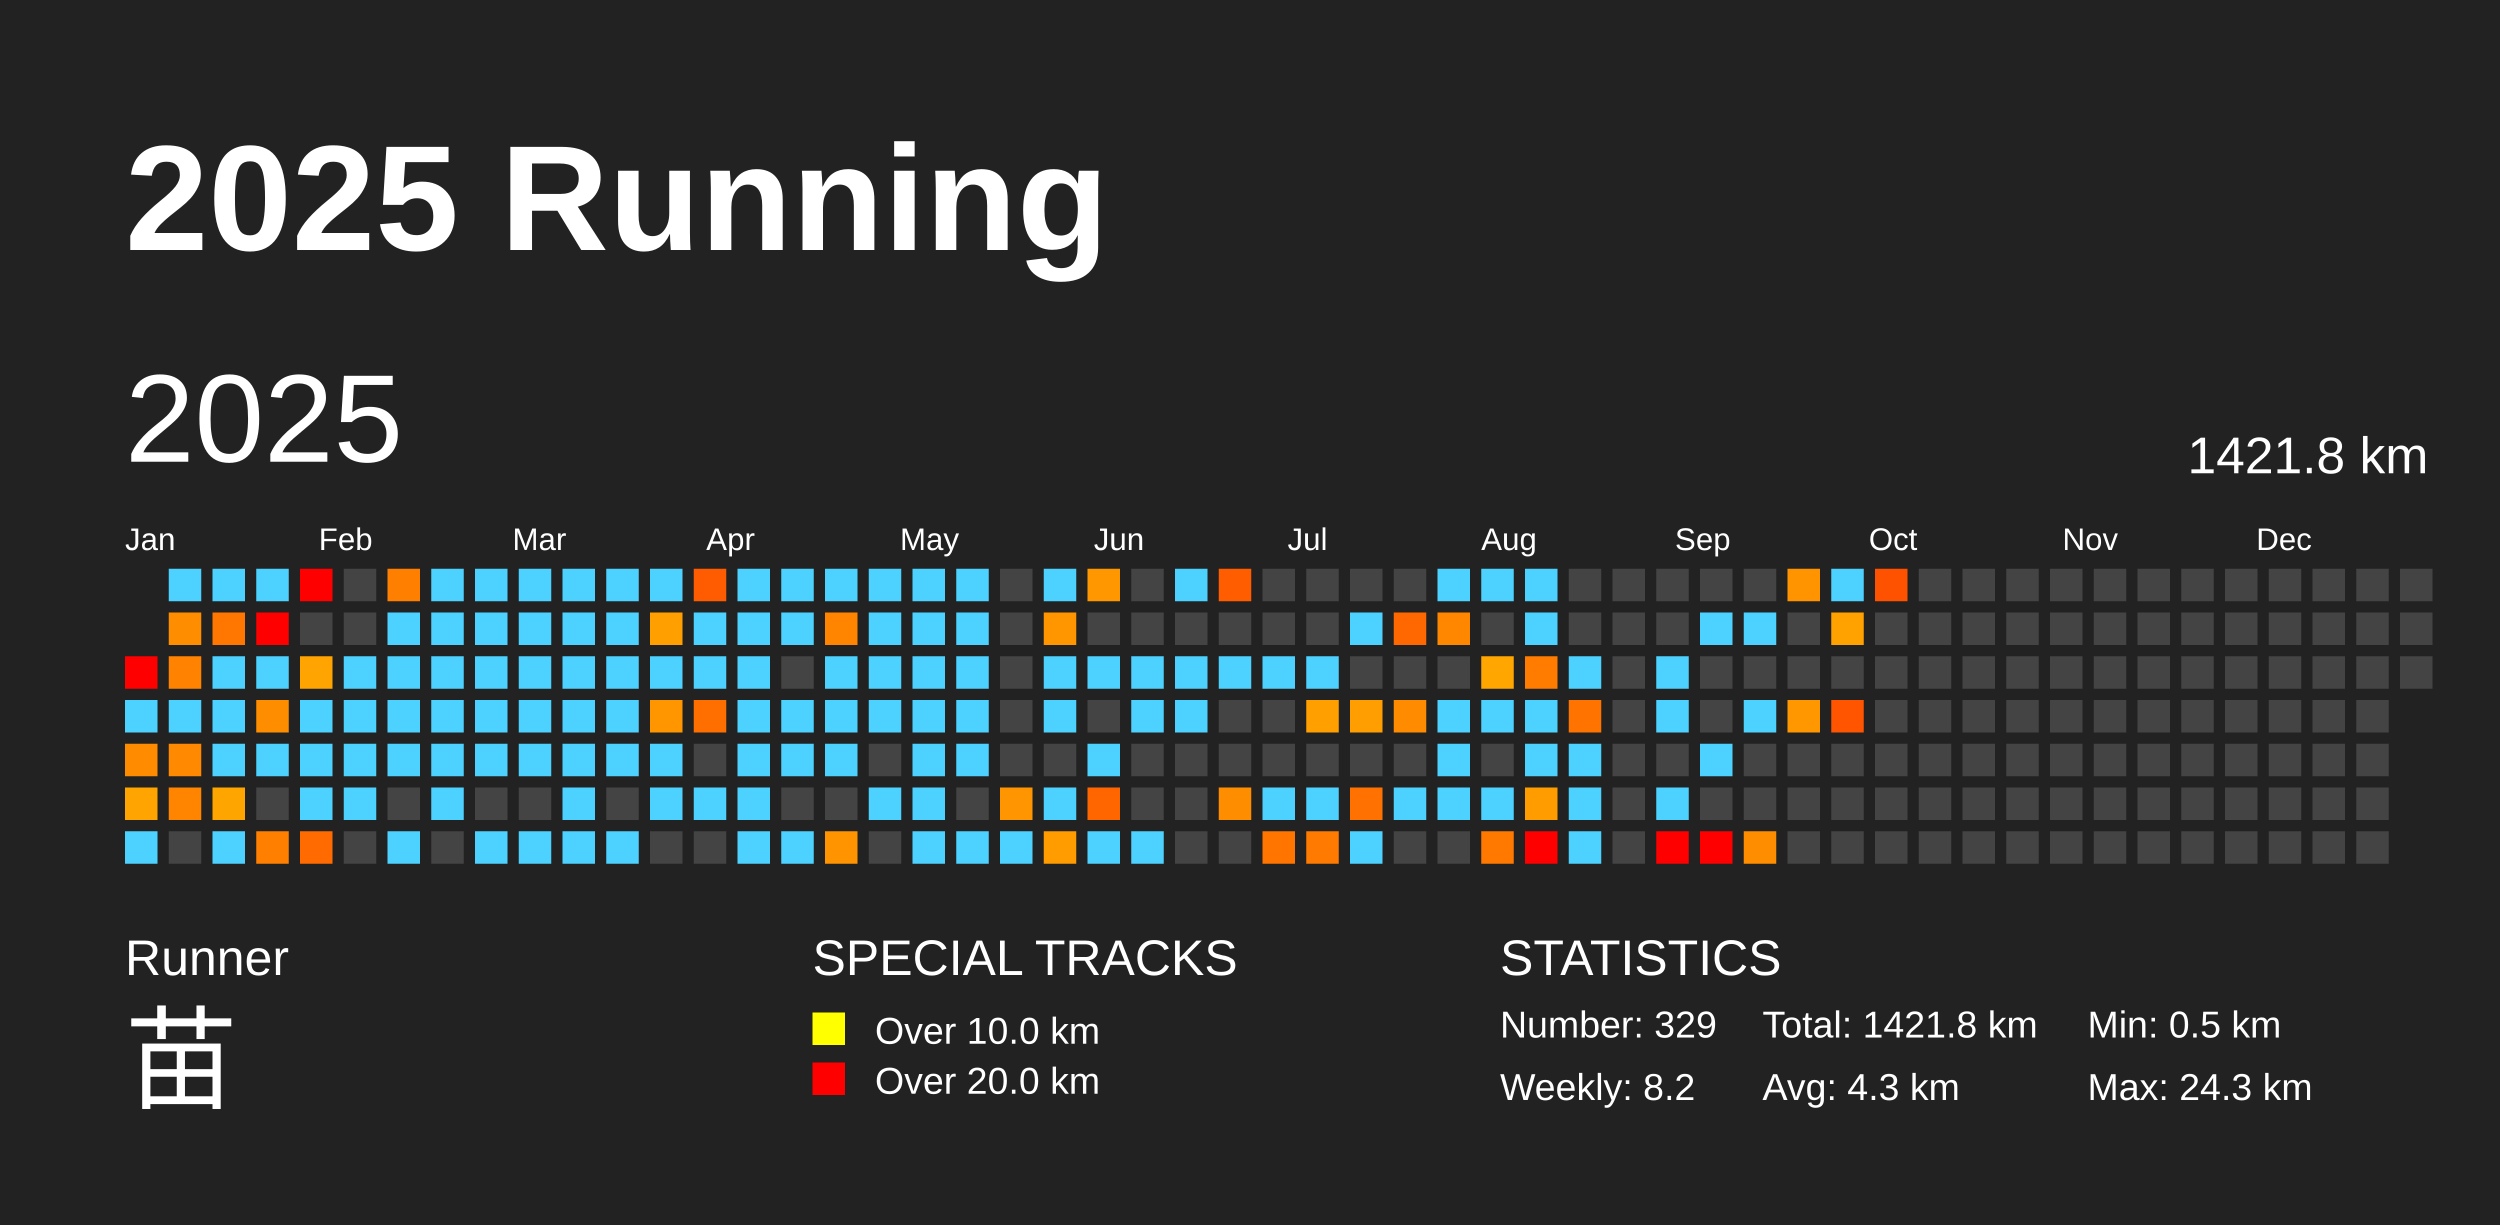
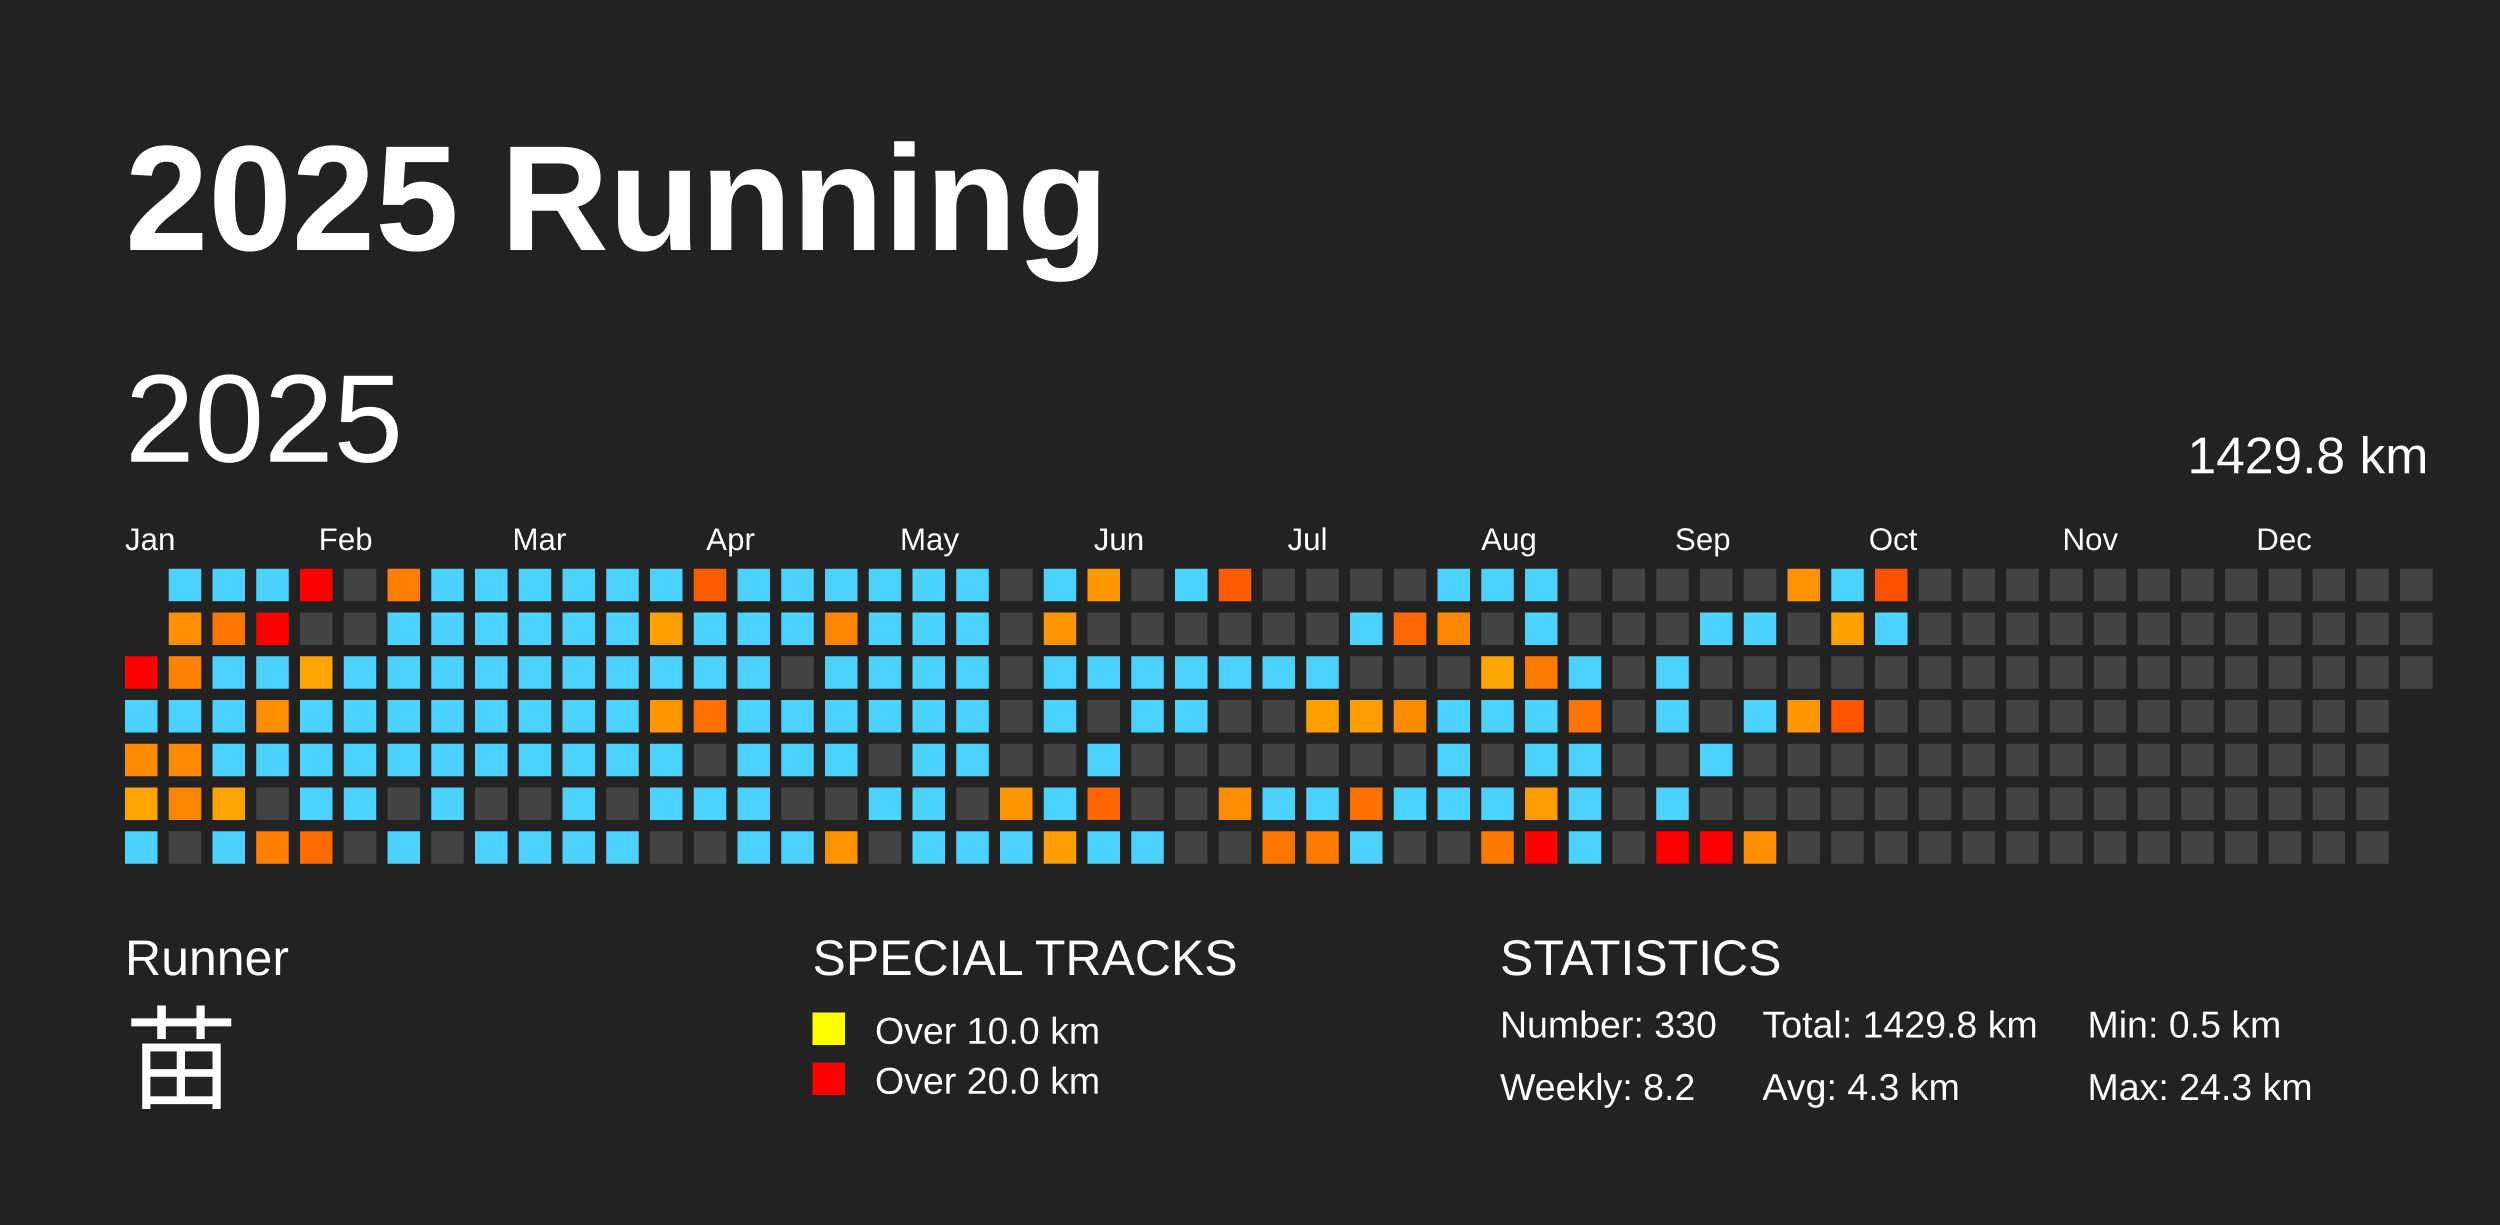
<svg xmlns="http://www.w3.org/2000/svg" baseProfile="full" height="98mm" version="1.1" viewBox="0,0,200,98" width="200mm">
  <defs />
  <rect fill="#222222" height="98" width="200" x="0" y="0" />
  <text fill="#FFFFFF" style="font-size:12px; font-family:Arial; font-weight:bold;" x="10" y="20">2025 Running</text>
  <text fill="#FFFFFF" style="font-size:4px; font-family:Arial" x="10" y="78">Runner</text>
  <text fill="#FFFFFF" style="font-size:9px; font-family:Arial" x="10" y="88">苗</text>
  <text fill="#FFFFFF" style="font-size:4px; font-family:Arial" x="65" y="78">SPECIAL TRACKS</text>
  <rect fill="yellow" height="2.6" width="2.6" x="65" y="81" />
  <text fill="#FFFFFF" style="font-size:3px; font-family:Arial" x="70" y="83.5">Over 10.0 km</text>
  <rect fill="red" height="2.6" width="2.6" x="65" y="85" />
  <text fill="#FFFFFF" style="font-size:3px; font-family:Arial" x="70" y="87.5">Over 20.0 km</text>
  <text fill="#FFFFFF" style="font-size:4px; font-family:Arial" x="120" y="78">STATISTICS</text>
-   <text fill="#FFFFFF" style="font-size:3px; font-family:Arial" x="120" y="83">Number: 329</text>
+   <text fill="#FFFFFF" style="font-size:3px; font-family:Arial" x="120" y="83">Number: 330</text>
  <text fill="#FFFFFF" style="font-size:3px; font-family:Arial" x="120" y="88">Weekly: 8.2</text>
-   <text fill="#FFFFFF" style="font-size:3px; font-family:Arial" x="141" y="83">Total: 1421.8 km</text>
+   <text fill="#FFFFFF" style="font-size:3px; font-family:Arial" x="141" y="83">Total: 1429.8 km</text>
  <text fill="#FFFFFF" style="font-size:3px; font-family:Arial" x="141" y="88">Avg: 4.3 km</text>
  <text fill="#FFFFFF" style="font-size:3px; font-family:Arial" x="167" y="83">Min: 0.5 km</text>
  <text fill="#FFFFFF" style="font-size:3px; font-family:Arial" x="167" y="88">Max: 24.3 km</text>
  <text dominant-baseline="hanging" fill="#FFFFFF" style="font-size:10.0px; font-family:Arial;" x="10" y="30">2025</text>
-   <text dominant-baseline="hanging" fill="#FFFFFF" style="font-size:4.125px; font-family:Arial;" x="175" y="35">1421.8 km</text>
+   <text dominant-baseline="hanging" fill="#FFFFFF" style="font-size:4.125px; font-family:Arial;" x="175" y="35">1429.8 km</text>
  <text fill="#FFFFFF" style="font-size:2.5px; font-family:Arial" x="10.0" y="44">Jan</text>
  <text fill="#FFFFFF" style="font-size:2.5px; font-family:Arial" x="25.5" y="44">Feb</text>
  <text fill="#FFFFFF" style="font-size:2.5px; font-family:Arial" x="41.0" y="44">Mar</text>
  <text fill="#FFFFFF" style="font-size:2.5px; font-family:Arial" x="56.5" y="44">Apr</text>
  <text fill="#FFFFFF" style="font-size:2.5px; font-family:Arial" x="72.0" y="44">May</text>
  <text fill="#FFFFFF" style="font-size:2.5px; font-family:Arial" x="87.5" y="44">Jun</text>
  <text fill="#FFFFFF" style="font-size:2.5px; font-family:Arial" x="103.0" y="44">Jul</text>
  <text fill="#FFFFFF" style="font-size:2.5px; font-family:Arial" x="118.5" y="44">Aug</text>
  <text fill="#FFFFFF" style="font-size:2.5px; font-family:Arial" x="134.0" y="44">Sep</text>
  <text fill="#FFFFFF" style="font-size:2.5px; font-family:Arial" x="149.5" y="44">Oct</text>
  <text fill="#FFFFFF" style="font-size:2.5px; font-family:Arial" x="165.0" y="44">Nov</text>
  <text fill="#FFFFFF" style="font-size:2.5px; font-family:Arial" x="180.5" y="44">Dec</text>
  <rect fill="red" height="2.6" width="2.6" x="10.0" y="52.5" />
  <rect fill="#4dd2ff" height="2.6" width="2.6" x="10.0" y="56.0" />
  <rect fill="#ff8c00" height="2.6" width="2.6" x="10.0" y="59.5" />
  <rect fill="#ffa400" height="2.6" width="2.6" x="10.0" y="63.0" />
  <rect fill="#4dd2ff" height="2.6" width="2.6" x="10.0" y="66.5" />
  <rect fill="#4dd2ff" height="2.6" width="2.6" x="13.5" y="45.5" />
  <rect fill="#ff8d00" height="2.6" width="2.6" x="13.5" y="49.0" />
  <rect fill="#ff8300" height="2.6" width="2.6" x="13.5" y="52.5" />
  <rect fill="#4dd2ff" height="2.6" width="2.6" x="13.5" y="56.0" />
  <rect fill="#ff8900" height="2.6" width="2.6" x="13.5" y="59.5" />
  <rect fill="#ff8400" height="2.6" width="2.6" x="13.5" y="63.0" />
  <rect fill="#444444" height="2.6" width="2.6" x="13.5" y="66.5" />
  <rect fill="#4dd2ff" height="2.6" width="2.6" x="17.0" y="45.5" />
  <rect fill="#ff7700" height="2.6" width="2.6" x="17.0" y="49.0" />
  <rect fill="#4dd2ff" height="2.6" width="2.6" x="17.0" y="52.5" />
  <rect fill="#4dd2ff" height="2.6" width="2.6" x="17.0" y="56.0" />
  <rect fill="#4dd2ff" height="2.6" width="2.6" x="17.0" y="59.5" />
  <rect fill="#ffa500" height="2.6" width="2.6" x="17.0" y="63.0" />
  <rect fill="#4dd2ff" height="2.6" width="2.6" x="17.0" y="66.5" />
  <rect fill="#4dd2ff" height="2.6" width="2.6" x="20.5" y="45.5" />
  <rect fill="red" height="2.6" width="2.6" x="20.5" y="49.0" />
  <rect fill="#4dd2ff" height="2.6" width="2.6" x="20.5" y="52.5" />
  <rect fill="#ff8d00" height="2.6" width="2.6" x="20.5" y="56.0" />
  <rect fill="#4dd2ff" height="2.6" width="2.6" x="20.5" y="59.5" />
  <rect fill="#444444" height="2.6" width="2.6" x="20.5" y="63.0" />
  <rect fill="#ff7f00" height="2.6" width="2.6" x="20.5" y="66.5" />
  <rect fill="red" height="2.6" width="2.6" x="24.0" y="45.5" />
  <rect fill="#444444" height="2.6" width="2.6" x="24.0" y="49.0" />
  <rect fill="#ffa400" height="2.6" width="2.6" x="24.0" y="52.5" />
  <rect fill="#4dd2ff" height="2.6" width="2.6" x="24.0" y="56.0" />
  <rect fill="#4dd2ff" height="2.6" width="2.6" x="24.0" y="59.5" />
  <rect fill="#4dd2ff" height="2.6" width="2.6" x="24.0" y="63.0" />
  <rect fill="#ff6b00" height="2.6" width="2.6" x="24.0" y="66.5" />
  <rect fill="#444444" height="2.6" width="2.6" x="27.5" y="45.5" />
  <rect fill="#444444" height="2.6" width="2.6" x="27.5" y="49.0" />
  <rect fill="#4dd2ff" height="2.6" width="2.6" x="27.5" y="52.5" />
  <rect fill="#4dd2ff" height="2.6" width="2.6" x="27.5" y="56.0" />
  <rect fill="#4dd2ff" height="2.6" width="2.6" x="27.5" y="59.5" />
  <rect fill="#4dd2ff" height="2.6" width="2.6" x="27.5" y="63.0" />
  <rect fill="#444444" height="2.6" width="2.6" x="27.5" y="66.5" />
  <rect fill="#ff8000" height="2.6" width="2.6" x="31.0" y="45.5" />
  <rect fill="#4dd2ff" height="2.6" width="2.6" x="31.0" y="49.0" />
  <rect fill="#4dd2ff" height="2.6" width="2.6" x="31.0" y="52.5" />
  <rect fill="#4dd2ff" height="2.6" width="2.6" x="31.0" y="56.0" />
  <rect fill="#4dd2ff" height="2.6" width="2.6" x="31.0" y="59.5" />
  <rect fill="#444444" height="2.6" width="2.6" x="31.0" y="63.0" />
  <rect fill="#4dd2ff" height="2.6" width="2.6" x="31.0" y="66.5" />
  <rect fill="#4dd2ff" height="2.6" width="2.6" x="34.5" y="45.5" />
  <rect fill="#4dd2ff" height="2.6" width="2.6" x="34.5" y="49.0" />
  <rect fill="#4dd2ff" height="2.6" width="2.6" x="34.5" y="52.5" />
  <rect fill="#4dd2ff" height="2.6" width="2.6" x="34.5" y="56.0" />
  <rect fill="#4dd2ff" height="2.6" width="2.6" x="34.5" y="59.5" />
  <rect fill="#4dd2ff" height="2.6" width="2.6" x="34.5" y="63.0" />
  <rect fill="#444444" height="2.6" width="2.6" x="34.5" y="66.5" />
  <rect fill="#4dd2ff" height="2.6" width="2.6" x="38.0" y="45.5" />
  <rect fill="#4dd2ff" height="2.6" width="2.6" x="38.0" y="49.0" />
  <rect fill="#4dd2ff" height="2.6" width="2.6" x="38.0" y="52.5" />
  <rect fill="#4dd2ff" height="2.6" width="2.6" x="38.0" y="56.0" />
  <rect fill="#4dd2ff" height="2.6" width="2.6" x="38.0" y="59.5" />
  <rect fill="#444444" height="2.6" width="2.6" x="38.0" y="63.0" />
  <rect fill="#4dd2ff" height="2.6" width="2.6" x="38.0" y="66.5" />
  <rect fill="#4dd2ff" height="2.6" width="2.6" x="41.5" y="45.5" />
  <rect fill="#4dd2ff" height="2.6" width="2.6" x="41.5" y="49.0" />
  <rect fill="#4dd2ff" height="2.6" width="2.6" x="41.5" y="52.5" />
  <rect fill="#4dd2ff" height="2.6" width="2.6" x="41.5" y="56.0" />
  <rect fill="#4dd2ff" height="2.6" width="2.6" x="41.5" y="59.5" />
  <rect fill="#444444" height="2.6" width="2.6" x="41.5" y="63.0" />
  <rect fill="#4dd2ff" height="2.6" width="2.6" x="41.5" y="66.5" />
  <rect fill="#4dd2ff" height="2.6" width="2.6" x="45.0" y="45.5" />
  <rect fill="#4dd2ff" height="2.6" width="2.6" x="45.0" y="49.0" />
  <rect fill="#4dd2ff" height="2.6" width="2.6" x="45.0" y="52.5" />
  <rect fill="#4dd2ff" height="2.6" width="2.6" x="45.0" y="56.0" />
  <rect fill="#4dd2ff" height="2.6" width="2.6" x="45.0" y="59.5" />
  <rect fill="#4dd2ff" height="2.6" width="2.6" x="45.0" y="63.0" />
  <rect fill="#4dd2ff" height="2.6" width="2.6" x="45.0" y="66.5" />
  <rect fill="#4dd2ff" height="2.6" width="2.6" x="48.5" y="45.5" />
  <rect fill="#4dd2ff" height="2.6" width="2.6" x="48.5" y="49.0" />
  <rect fill="#4dd2ff" height="2.6" width="2.6" x="48.5" y="52.5" />
  <rect fill="#4dd2ff" height="2.6" width="2.6" x="48.5" y="56.0" />
  <rect fill="#4dd2ff" height="2.6" width="2.6" x="48.5" y="59.5" />
  <rect fill="#444444" height="2.6" width="2.6" x="48.5" y="63.0" />
  <rect fill="#4dd2ff" height="2.6" width="2.6" x="48.5" y="66.5" />
  <rect fill="#4dd2ff" height="2.6" width="2.6" x="52.0" y="45.5" />
  <rect fill="#ff9f00" height="2.6" width="2.6" x="52.0" y="49.0" />
  <rect fill="#4dd2ff" height="2.6" width="2.6" x="52.0" y="52.5" />
  <rect fill="#ff9600" height="2.6" width="2.6" x="52.0" y="56.0" />
  <rect fill="#4dd2ff" height="2.6" width="2.6" x="52.0" y="59.5" />
  <rect fill="#4dd2ff" height="2.6" width="2.6" x="52.0" y="63.0" />
  <rect fill="#444444" height="2.6" width="2.6" x="52.0" y="66.5" />
  <rect fill="#ff5b00" height="2.6" width="2.6" x="55.5" y="45.5" />
  <rect fill="#4dd2ff" height="2.6" width="2.6" x="55.5" y="49.0" />
  <rect fill="#4dd2ff" height="2.6" width="2.6" x="55.5" y="52.5" />
  <rect fill="#ff6f00" height="2.6" width="2.6" x="55.5" y="56.0" />
  <rect fill="#444444" height="2.6" width="2.6" x="55.5" y="59.5" />
  <rect fill="#4dd2ff" height="2.6" width="2.6" x="55.5" y="63.0" />
  <rect fill="#444444" height="2.6" width="2.6" x="55.5" y="66.5" />
  <rect fill="#4dd2ff" height="2.6" width="2.6" x="59.0" y="45.5" />
  <rect fill="#4dd2ff" height="2.6" width="2.6" x="59.0" y="49.0" />
  <rect fill="#4dd2ff" height="2.6" width="2.6" x="59.0" y="52.5" />
  <rect fill="#4dd2ff" height="2.6" width="2.6" x="59.0" y="56.0" />
  <rect fill="#4dd2ff" height="2.6" width="2.6" x="59.0" y="59.5" />
  <rect fill="#4dd2ff" height="2.6" width="2.6" x="59.0" y="63.0" />
  <rect fill="#4dd2ff" height="2.6" width="2.6" x="59.0" y="66.5" />
  <rect fill="#4dd2ff" height="2.6" width="2.6" x="62.5" y="45.5" />
  <rect fill="#4dd2ff" height="2.6" width="2.6" x="62.5" y="49.0" />
  <rect fill="#444444" height="2.6" width="2.6" x="62.5" y="52.5" />
  <rect fill="#4dd2ff" height="2.6" width="2.6" x="62.5" y="56.0" />
  <rect fill="#4dd2ff" height="2.6" width="2.6" x="62.5" y="59.5" />
  <rect fill="#444444" height="2.6" width="2.6" x="62.5" y="63.0" />
  <rect fill="#4dd2ff" height="2.6" width="2.6" x="62.5" y="66.5" />
  <rect fill="#4dd2ff" height="2.6" width="2.6" x="66.0" y="45.5" />
  <rect fill="#ff8400" height="2.6" width="2.6" x="66.0" y="49.0" />
  <rect fill="#4dd2ff" height="2.6" width="2.6" x="66.0" y="52.5" />
  <rect fill="#4dd2ff" height="2.6" width="2.6" x="66.0" y="56.0" />
  <rect fill="#4dd2ff" height="2.6" width="2.6" x="66.0" y="59.5" />
  <rect fill="#444444" height="2.6" width="2.6" x="66.0" y="63.0" />
  <rect fill="#ff9300" height="2.6" width="2.6" x="66.0" y="66.5" />
  <rect fill="#4dd2ff" height="2.6" width="2.6" x="69.5" y="45.5" />
  <rect fill="#4dd2ff" height="2.6" width="2.6" x="69.5" y="49.0" />
  <rect fill="#4dd2ff" height="2.6" width="2.6" x="69.5" y="52.5" />
  <rect fill="#4dd2ff" height="2.6" width="2.6" x="69.5" y="56.0" />
  <rect fill="#444444" height="2.6" width="2.6" x="69.5" y="59.5" />
  <rect fill="#4dd2ff" height="2.6" width="2.6" x="69.5" y="63.0" />
  <rect fill="#444444" height="2.6" width="2.6" x="69.5" y="66.5" />
  <rect fill="#4dd2ff" height="2.6" width="2.6" x="73.0" y="45.5" />
  <rect fill="#4dd2ff" height="2.6" width="2.6" x="73.0" y="49.0" />
  <rect fill="#4dd2ff" height="2.6" width="2.6" x="73.0" y="52.5" />
  <rect fill="#4dd2ff" height="2.6" width="2.6" x="73.0" y="56.0" />
  <rect fill="#4dd2ff" height="2.6" width="2.6" x="73.0" y="59.5" />
  <rect fill="#4dd2ff" height="2.6" width="2.6" x="73.0" y="63.0" />
  <rect fill="#4dd2ff" height="2.6" width="2.6" x="73.0" y="66.5" />
  <rect fill="#4dd2ff" height="2.6" width="2.6" x="76.5" y="45.5" />
  <rect fill="#4dd2ff" height="2.6" width="2.6" x="76.5" y="49.0" />
  <rect fill="#4dd2ff" height="2.6" width="2.6" x="76.5" y="52.5" />
  <rect fill="#4dd2ff" height="2.6" width="2.6" x="76.5" y="56.0" />
  <rect fill="#4dd2ff" height="2.6" width="2.6" x="76.5" y="59.5" />
  <rect fill="#444444" height="2.6" width="2.6" x="76.5" y="63.0" />
  <rect fill="#4dd2ff" height="2.6" width="2.6" x="76.5" y="66.5" />
  <rect fill="#444444" height="2.6" width="2.6" x="80.0" y="45.5" />
  <rect fill="#444444" height="2.6" width="2.6" x="80.0" y="49.0" />
  <rect fill="#444444" height="2.6" width="2.6" x="80.0" y="52.5" />
  <rect fill="#444444" height="2.6" width="2.6" x="80.0" y="56.0" />
  <rect fill="#444444" height="2.6" width="2.6" x="80.0" y="59.5" />
  <rect fill="#ff9500" height="2.6" width="2.6" x="80.0" y="63.0" />
  <rect fill="#4dd2ff" height="2.6" width="2.6" x="80.0" y="66.5" />
  <rect fill="#4dd2ff" height="2.6" width="2.6" x="83.5" y="45.5" />
  <rect fill="#ff9600" height="2.6" width="2.6" x="83.5" y="49.0" />
  <rect fill="#4dd2ff" height="2.6" width="2.6" x="83.5" y="52.5" />
  <rect fill="#4dd2ff" height="2.6" width="2.6" x="83.5" y="56.0" />
  <rect fill="#444444" height="2.6" width="2.6" x="83.5" y="59.5" />
  <rect fill="#4dd2ff" height="2.6" width="2.6" x="83.5" y="63.0" />
  <rect fill="#ff9c00" height="2.6" width="2.6" x="83.5" y="66.5" />
  <rect fill="#ff9700" height="2.6" width="2.6" x="87.0" y="45.5" />
  <rect fill="#444444" height="2.6" width="2.6" x="87.0" y="49.0" />
  <rect fill="#4dd2ff" height="2.6" width="2.6" x="87.0" y="52.5" />
  <rect fill="#444444" height="2.6" width="2.6" x="87.0" y="56.0" />
  <rect fill="#4dd2ff" height="2.6" width="2.6" x="87.0" y="59.5" />
  <rect fill="#ff6600" height="2.6" width="2.6" x="87.0" y="63.0" />
  <rect fill="#4dd2ff" height="2.6" width="2.6" x="87.0" y="66.5" />
  <rect fill="#444444" height="2.6" width="2.6" x="90.5" y="45.5" />
  <rect fill="#444444" height="2.6" width="2.6" x="90.5" y="49.0" />
  <rect fill="#4dd2ff" height="2.6" width="2.6" x="90.5" y="52.5" />
  <rect fill="#4dd2ff" height="2.6" width="2.6" x="90.5" y="56.0" />
  <rect fill="#444444" height="2.6" width="2.6" x="90.5" y="59.5" />
  <rect fill="#444444" height="2.6" width="2.6" x="90.5" y="63.0" />
  <rect fill="#4dd2ff" height="2.6" width="2.6" x="90.5" y="66.5" />
  <rect fill="#4dd2ff" height="2.6" width="2.6" x="94.0" y="45.5" />
  <rect fill="#444444" height="2.6" width="2.6" x="94.0" y="49.0" />
  <rect fill="#4dd2ff" height="2.6" width="2.6" x="94.0" y="52.5" />
  <rect fill="#4dd2ff" height="2.6" width="2.6" x="94.0" y="56.0" />
  <rect fill="#444444" height="2.6" width="2.6" x="94.0" y="59.5" />
  <rect fill="#444444" height="2.6" width="2.6" x="94.0" y="63.0" />
  <rect fill="#444444" height="2.6" width="2.6" x="94.0" y="66.5" />
  <rect fill="#ff5d00" height="2.6" width="2.6" x="97.5" y="45.5" />
  <rect fill="#444444" height="2.6" width="2.6" x="97.5" y="49.0" />
  <rect fill="#4dd2ff" height="2.6" width="2.6" x="97.5" y="52.5" />
  <rect fill="#444444" height="2.6" width="2.6" x="97.5" y="56.0" />
  <rect fill="#444444" height="2.6" width="2.6" x="97.5" y="59.5" />
  <rect fill="#ff8d00" height="2.6" width="2.6" x="97.5" y="63.0" />
  <rect fill="#444444" height="2.6" width="2.6" x="97.5" y="66.5" />
  <rect fill="#444444" height="2.6" width="2.6" x="101.0" y="45.5" />
  <rect fill="#444444" height="2.6" width="2.6" x="101.0" y="49.0" />
  <rect fill="#4dd2ff" height="2.6" width="2.6" x="101.0" y="52.5" />
  <rect fill="#444444" height="2.6" width="2.6" x="101.0" y="56.0" />
  <rect fill="#444444" height="2.6" width="2.6" x="101.0" y="59.5" />
  <rect fill="#4dd2ff" height="2.6" width="2.6" x="101.0" y="63.0" />
  <rect fill="#ff7500" height="2.6" width="2.6" x="101.0" y="66.5" />
  <rect fill="#444444" height="2.6" width="2.6" x="104.5" y="45.5" />
  <rect fill="#444444" height="2.6" width="2.6" x="104.5" y="49.0" />
  <rect fill="#4dd2ff" height="2.6" width="2.6" x="104.5" y="52.5" />
  <rect fill="#ff9f00" height="2.6" width="2.6" x="104.5" y="56.0" />
  <rect fill="#444444" height="2.6" width="2.6" x="104.5" y="59.5" />
  <rect fill="#4dd2ff" height="2.6" width="2.6" x="104.5" y="63.0" />
  <rect fill="#ff7a00" height="2.6" width="2.6" x="104.5" y="66.5" />
  <rect fill="#444444" height="2.6" width="2.6" x="108.0" y="45.5" />
  <rect fill="#4dd2ff" height="2.6" width="2.6" x="108.0" y="49.0" />
  <rect fill="#444444" height="2.6" width="2.6" x="108.0" y="52.5" />
  <rect fill="#ff9e00" height="2.6" width="2.6" x="108.0" y="56.0" />
  <rect fill="#444444" height="2.6" width="2.6" x="108.0" y="59.5" />
  <rect fill="#ff7100" height="2.6" width="2.6" x="108.0" y="63.0" />
  <rect fill="#4dd2ff" height="2.6" width="2.6" x="108.0" y="66.5" />
  <rect fill="#444444" height="2.6" width="2.6" x="111.5" y="45.5" />
  <rect fill="#ff6700" height="2.6" width="2.6" x="111.5" y="49.0" />
  <rect fill="#444444" height="2.6" width="2.6" x="111.5" y="52.5" />
  <rect fill="#ff8b00" height="2.6" width="2.6" x="111.5" y="56.0" />
  <rect fill="#444444" height="2.6" width="2.6" x="111.5" y="59.5" />
  <rect fill="#4dd2ff" height="2.6" width="2.6" x="111.5" y="63.0" />
  <rect fill="#444444" height="2.6" width="2.6" x="111.5" y="66.5" />
  <rect fill="#4dd2ff" height="2.6" width="2.6" x="115.0" y="45.5" />
  <rect fill="#ff8700" height="2.6" width="2.6" x="115.0" y="49.0" />
  <rect fill="#444444" height="2.6" width="2.6" x="115.0" y="52.5" />
  <rect fill="#4dd2ff" height="2.6" width="2.6" x="115.0" y="56.0" />
  <rect fill="#4dd2ff" height="2.6" width="2.6" x="115.0" y="59.5" />
  <rect fill="#4dd2ff" height="2.6" width="2.6" x="115.0" y="63.0" />
  <rect fill="#444444" height="2.6" width="2.6" x="115.0" y="66.5" />
  <rect fill="#4dd2ff" height="2.6" width="2.6" x="118.5" y="45.5" />
  <rect fill="#444444" height="2.6" width="2.6" x="118.5" y="49.0" />
  <rect fill="#ffa600" height="2.6" width="2.6" x="118.5" y="52.5" />
  <rect fill="#4dd2ff" height="2.6" width="2.6" x="118.5" y="56.0" />
  <rect fill="#444444" height="2.6" width="2.6" x="118.5" y="59.5" />
  <rect fill="#4dd2ff" height="2.6" width="2.6" x="118.5" y="63.0" />
  <rect fill="#ff7900" height="2.6" width="2.6" x="118.5" y="66.5" />
  <rect fill="#4dd2ff" height="2.6" width="2.6" x="122.0" y="45.5" />
  <rect fill="#4dd2ff" height="2.6" width="2.6" x="122.0" y="49.0" />
  <rect fill="#ff7c00" height="2.6" width="2.6" x="122.0" y="52.5" />
  <rect fill="#4dd2ff" height="2.6" width="2.6" x="122.0" y="56.0" />
  <rect fill="#4dd2ff" height="2.6" width="2.6" x="122.0" y="59.5" />
  <rect fill="#ff9c00" height="2.6" width="2.6" x="122.0" y="63.0" />
  <rect fill="red" height="2.6" width="2.6" x="122.0" y="66.5" />
  <rect fill="#444444" height="2.6" width="2.6" x="125.5" y="45.5" />
  <rect fill="#444444" height="2.6" width="2.6" x="125.5" y="49.0" />
  <rect fill="#4dd2ff" height="2.6" width="2.6" x="125.5" y="52.5" />
  <rect fill="#ff7300" height="2.6" width="2.6" x="125.5" y="56.0" />
  <rect fill="#4dd2ff" height="2.6" width="2.6" x="125.5" y="59.5" />
  <rect fill="#4dd2ff" height="2.6" width="2.6" x="125.5" y="63.0" />
  <rect fill="#4dd2ff" height="2.6" width="2.6" x="125.5" y="66.5" />
  <rect fill="#444444" height="2.6" width="2.6" x="129.0" y="45.5" />
  <rect fill="#444444" height="2.6" width="2.6" x="129.0" y="49.0" />
  <rect fill="#444444" height="2.6" width="2.6" x="129.0" y="52.5" />
  <rect fill="#444444" height="2.6" width="2.6" x="129.0" y="56.0" />
  <rect fill="#444444" height="2.6" width="2.6" x="129.0" y="59.5" />
  <rect fill="#444444" height="2.6" width="2.6" x="129.0" y="63.0" />
  <rect fill="#444444" height="2.6" width="2.6" x="129.0" y="66.5" />
  <rect fill="#444444" height="2.6" width="2.6" x="132.5" y="45.5" />
  <rect fill="#444444" height="2.6" width="2.6" x="132.5" y="49.0" />
  <rect fill="#4dd2ff" height="2.6" width="2.6" x="132.5" y="52.5" />
  <rect fill="#4dd2ff" height="2.6" width="2.6" x="132.5" y="56.0" />
  <rect fill="#444444" height="2.6" width="2.6" x="132.5" y="59.5" />
  <rect fill="#4dd2ff" height="2.6" width="2.6" x="132.5" y="63.0" />
  <rect fill="red" height="2.6" width="2.6" x="132.5" y="66.5" />
  <rect fill="#444444" height="2.6" width="2.6" x="136.0" y="45.5" />
  <rect fill="#4dd2ff" height="2.6" width="2.6" x="136.0" y="49.0" />
  <rect fill="#444444" height="2.6" width="2.6" x="136.0" y="52.5" />
  <rect fill="#444444" height="2.6" width="2.6" x="136.0" y="56.0" />
  <rect fill="#4dd2ff" height="2.6" width="2.6" x="136.0" y="59.5" />
  <rect fill="#444444" height="2.6" width="2.6" x="136.0" y="63.0" />
  <rect fill="red" height="2.6" width="2.6" x="136.0" y="66.5" />
  <rect fill="#444444" height="2.6" width="2.6" x="139.5" y="45.5" />
  <rect fill="#4dd2ff" height="2.6" width="2.6" x="139.5" y="49.0" />
  <rect fill="#444444" height="2.6" width="2.6" x="139.5" y="52.5" />
  <rect fill="#4dd2ff" height="2.6" width="2.6" x="139.5" y="56.0" />
  <rect fill="#444444" height="2.6" width="2.6" x="139.5" y="59.5" />
  <rect fill="#444444" height="2.6" width="2.6" x="139.5" y="63.0" />
  <rect fill="#ff8d00" height="2.6" width="2.6" x="139.5" y="66.5" />
  <rect fill="#ff9400" height="2.6" width="2.6" x="143.0" y="45.5" />
  <rect fill="#444444" height="2.6" width="2.6" x="143.0" y="49.0" />
  <rect fill="#444444" height="2.6" width="2.6" x="143.0" y="52.5" />
  <rect fill="#ff9700" height="2.6" width="2.6" x="143.0" y="56.0" />
  <rect fill="#444444" height="2.6" width="2.6" x="143.0" y="59.5" />
  <rect fill="#444444" height="2.6" width="2.6" x="143.0" y="63.0" />
  <rect fill="#444444" height="2.6" width="2.6" x="143.0" y="66.5" />
  <rect fill="#4dd2ff" height="2.6" width="2.6" x="146.5" y="45.5" />
  <rect fill="#ffa200" height="2.6" width="2.6" x="146.5" y="49.0" />
  <rect fill="#444444" height="2.6" width="2.6" x="146.5" y="52.5" />
  <rect fill="#ff5400" height="2.6" width="2.6" x="146.5" y="56.0" />
  <rect fill="#444444" height="2.6" width="2.6" x="146.5" y="59.5" />
  <rect fill="#444444" height="2.6" width="2.6" x="146.5" y="63.0" />
  <rect fill="#444444" height="2.6" width="2.6" x="146.5" y="66.5" />
  <rect fill="#ff5200" height="2.6" width="2.6" x="150.0" y="45.5" />
-   <rect fill="#444444" height="2.6" width="2.6" x="150.0" y="49.0" />
+   <rect fill="#4dd2ff" height="2.6" width="2.6" x="150.0" y="49.0" />
  <rect fill="#444444" height="2.6" width="2.6" x="150.0" y="52.5" />
  <rect fill="#444444" height="2.6" width="2.6" x="150.0" y="56.0" />
  <rect fill="#444444" height="2.6" width="2.6" x="150.0" y="59.5" />
  <rect fill="#444444" height="2.6" width="2.6" x="150.0" y="63.0" />
  <rect fill="#444444" height="2.6" width="2.6" x="150.0" y="66.5" />
  <rect fill="#444444" height="2.6" width="2.6" x="153.5" y="45.5" />
  <rect fill="#444444" height="2.6" width="2.6" x="153.5" y="49.0" />
  <rect fill="#444444" height="2.6" width="2.6" x="153.5" y="52.5" />
  <rect fill="#444444" height="2.6" width="2.6" x="153.5" y="56.0" />
  <rect fill="#444444" height="2.6" width="2.6" x="153.5" y="59.5" />
  <rect fill="#444444" height="2.6" width="2.6" x="153.5" y="63.0" />
  <rect fill="#444444" height="2.6" width="2.6" x="153.5" y="66.5" />
  <rect fill="#444444" height="2.6" width="2.6" x="157.0" y="45.5" />
  <rect fill="#444444" height="2.6" width="2.6" x="157.0" y="49.0" />
  <rect fill="#444444" height="2.6" width="2.6" x="157.0" y="52.5" />
  <rect fill="#444444" height="2.6" width="2.6" x="157.0" y="56.0" />
  <rect fill="#444444" height="2.6" width="2.6" x="157.0" y="59.5" />
  <rect fill="#444444" height="2.6" width="2.6" x="157.0" y="63.0" />
  <rect fill="#444444" height="2.6" width="2.6" x="157.0" y="66.5" />
  <rect fill="#444444" height="2.6" width="2.6" x="160.5" y="45.5" />
  <rect fill="#444444" height="2.6" width="2.6" x="160.5" y="49.0" />
  <rect fill="#444444" height="2.6" width="2.6" x="160.5" y="52.5" />
  <rect fill="#444444" height="2.6" width="2.6" x="160.5" y="56.0" />
  <rect fill="#444444" height="2.6" width="2.6" x="160.5" y="59.5" />
  <rect fill="#444444" height="2.6" width="2.6" x="160.5" y="63.0" />
  <rect fill="#444444" height="2.6" width="2.6" x="160.5" y="66.5" />
  <rect fill="#444444" height="2.6" width="2.6" x="164.0" y="45.5" />
  <rect fill="#444444" height="2.6" width="2.6" x="164.0" y="49.0" />
  <rect fill="#444444" height="2.6" width="2.6" x="164.0" y="52.5" />
  <rect fill="#444444" height="2.6" width="2.6" x="164.0" y="56.0" />
  <rect fill="#444444" height="2.6" width="2.6" x="164.0" y="59.5" />
  <rect fill="#444444" height="2.6" width="2.6" x="164.0" y="63.0" />
  <rect fill="#444444" height="2.6" width="2.6" x="164.0" y="66.5" />
  <rect fill="#444444" height="2.6" width="2.6" x="167.5" y="45.5" />
  <rect fill="#444444" height="2.6" width="2.6" x="167.5" y="49.0" />
  <rect fill="#444444" height="2.6" width="2.6" x="167.5" y="52.5" />
  <rect fill="#444444" height="2.6" width="2.6" x="167.5" y="56.0" />
  <rect fill="#444444" height="2.6" width="2.6" x="167.5" y="59.5" />
  <rect fill="#444444" height="2.6" width="2.6" x="167.5" y="63.0" />
  <rect fill="#444444" height="2.6" width="2.6" x="167.5" y="66.5" />
  <rect fill="#444444" height="2.6" width="2.6" x="171.0" y="45.5" />
  <rect fill="#444444" height="2.6" width="2.6" x="171.0" y="49.0" />
  <rect fill="#444444" height="2.6" width="2.6" x="171.0" y="52.5" />
  <rect fill="#444444" height="2.6" width="2.6" x="171.0" y="56.0" />
  <rect fill="#444444" height="2.6" width="2.6" x="171.0" y="59.5" />
  <rect fill="#444444" height="2.6" width="2.6" x="171.0" y="63.0" />
  <rect fill="#444444" height="2.6" width="2.6" x="171.0" y="66.5" />
  <rect fill="#444444" height="2.6" width="2.6" x="174.5" y="45.5" />
  <rect fill="#444444" height="2.6" width="2.6" x="174.5" y="49.0" />
  <rect fill="#444444" height="2.6" width="2.6" x="174.5" y="52.5" />
  <rect fill="#444444" height="2.6" width="2.6" x="174.5" y="56.0" />
  <rect fill="#444444" height="2.6" width="2.6" x="174.5" y="59.5" />
  <rect fill="#444444" height="2.6" width="2.6" x="174.5" y="63.0" />
  <rect fill="#444444" height="2.6" width="2.6" x="174.5" y="66.5" />
  <rect fill="#444444" height="2.6" width="2.6" x="178.0" y="45.5" />
  <rect fill="#444444" height="2.6" width="2.6" x="178.0" y="49.0" />
  <rect fill="#444444" height="2.6" width="2.6" x="178.0" y="52.5" />
  <rect fill="#444444" height="2.6" width="2.6" x="178.0" y="56.0" />
  <rect fill="#444444" height="2.6" width="2.6" x="178.0" y="59.5" />
  <rect fill="#444444" height="2.6" width="2.6" x="178.0" y="63.0" />
  <rect fill="#444444" height="2.6" width="2.6" x="178.0" y="66.5" />
  <rect fill="#444444" height="2.6" width="2.6" x="181.5" y="45.5" />
  <rect fill="#444444" height="2.6" width="2.6" x="181.5" y="49.0" />
  <rect fill="#444444" height="2.6" width="2.6" x="181.5" y="52.5" />
  <rect fill="#444444" height="2.6" width="2.6" x="181.5" y="56.0" />
  <rect fill="#444444" height="2.6" width="2.6" x="181.5" y="59.5" />
  <rect fill="#444444" height="2.6" width="2.6" x="181.5" y="63.0" />
  <rect fill="#444444" height="2.6" width="2.6" x="181.5" y="66.5" />
  <rect fill="#444444" height="2.6" width="2.6" x="185.0" y="45.5" />
  <rect fill="#444444" height="2.6" width="2.6" x="185.0" y="49.0" />
  <rect fill="#444444" height="2.6" width="2.6" x="185.0" y="52.5" />
  <rect fill="#444444" height="2.6" width="2.6" x="185.0" y="56.0" />
  <rect fill="#444444" height="2.6" width="2.6" x="185.0" y="59.5" />
  <rect fill="#444444" height="2.6" width="2.6" x="185.0" y="63.0" />
  <rect fill="#444444" height="2.6" width="2.6" x="185.0" y="66.5" />
  <rect fill="#444444" height="2.6" width="2.6" x="188.5" y="45.5" />
  <rect fill="#444444" height="2.6" width="2.6" x="188.5" y="49.0" />
  <rect fill="#444444" height="2.6" width="2.6" x="188.5" y="52.5" />
  <rect fill="#444444" height="2.6" width="2.6" x="188.5" y="56.0" />
  <rect fill="#444444" height="2.6" width="2.6" x="188.5" y="59.5" />
  <rect fill="#444444" height="2.6" width="2.6" x="188.5" y="63.0" />
  <rect fill="#444444" height="2.6" width="2.6" x="188.5" y="66.5" />
  <rect fill="#444444" height="2.6" width="2.6" x="192.0" y="45.5" />
  <rect fill="#444444" height="2.6" width="2.6" x="192.0" y="49.0" />
  <rect fill="#444444" height="2.6" width="2.6" x="192.0" y="52.5" />
</svg>
